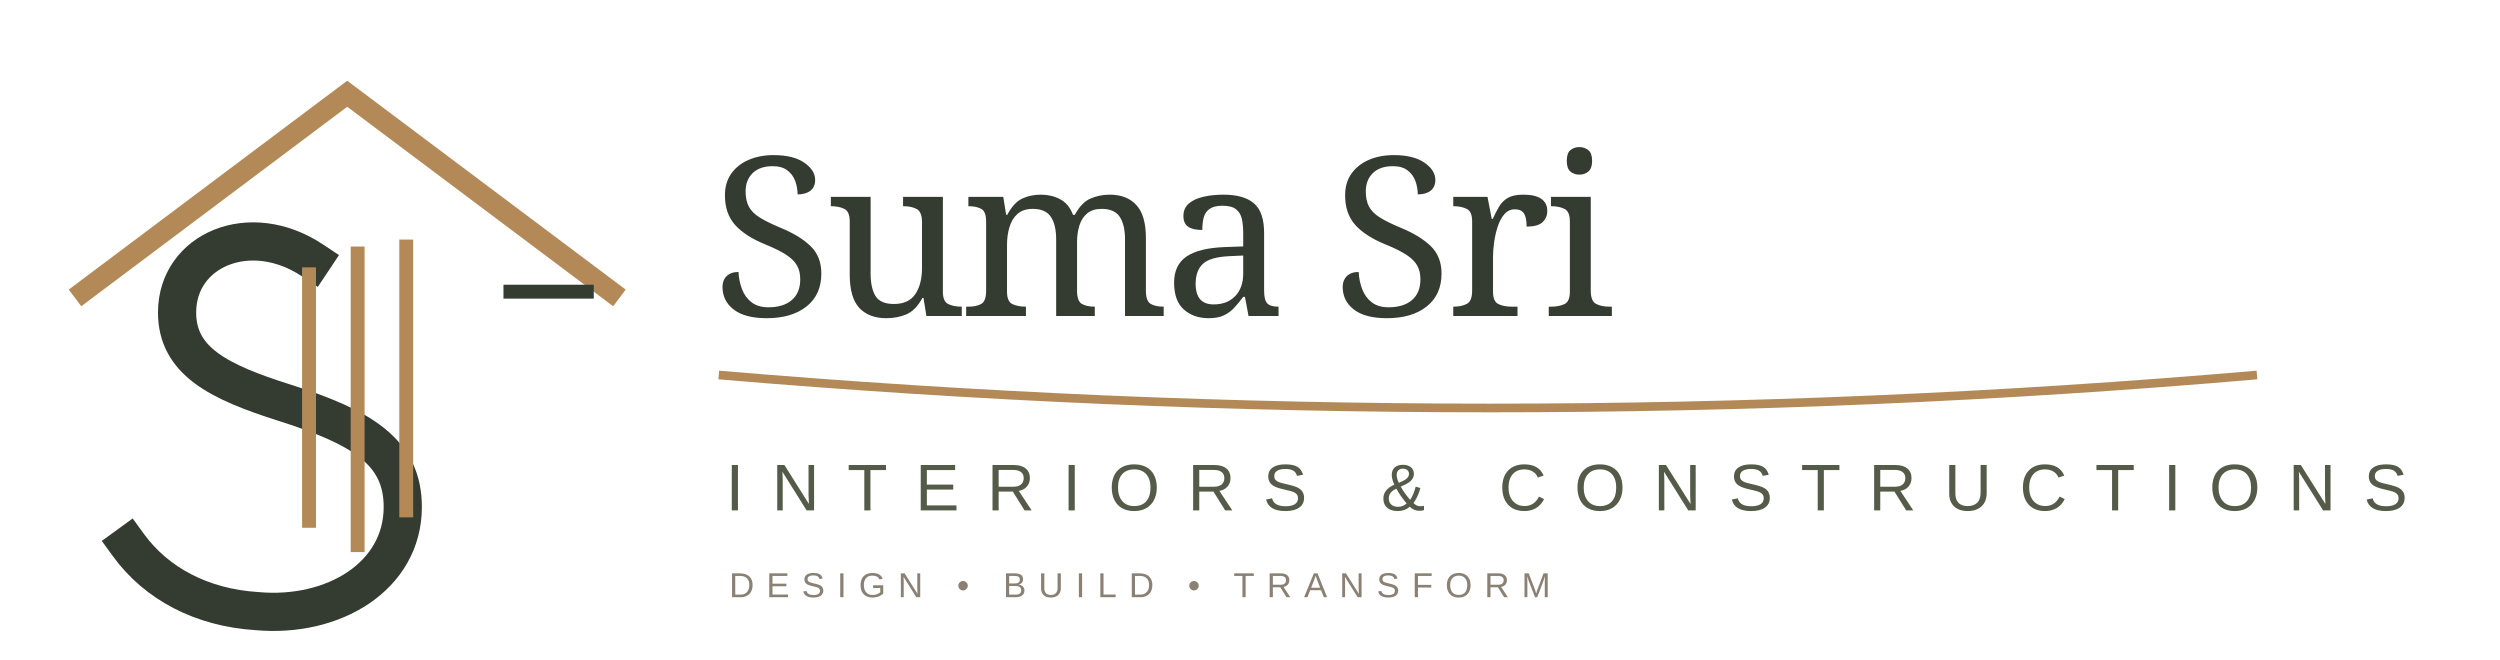
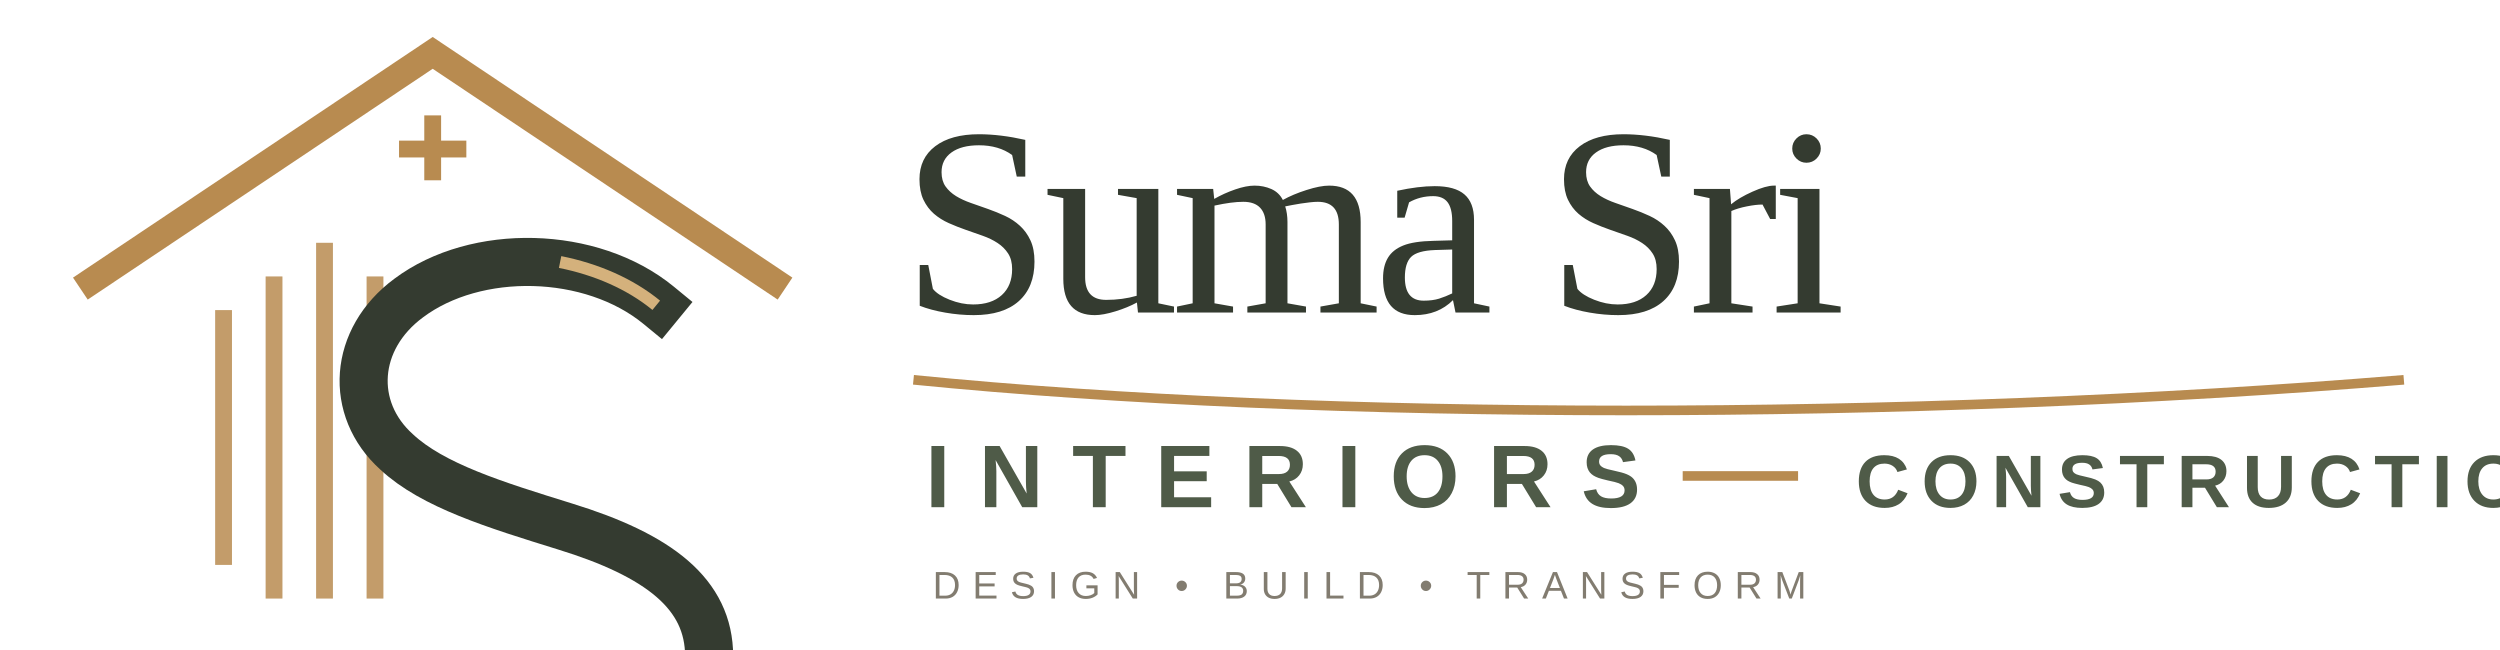
- <svg xmlns="http://www.w3.org/2000/svg" viewBox="0 0 720 190" role="img" aria-labelledby="title desc">
-   <g transform="translate(12 12)">
-     <path d="M12 72 88 15l76 57" fill="none" stroke="#b38a57" stroke-width="6" stroke-linecap="square" />
-     <path d="M78 63c-18-12-39-3-39 15 0 14 12 20 31 26 22 7 34 14 34 30 0 20-20 32-42 30-16-1-29-8-37-19" fill="none" stroke="#343b30" stroke-width="11" stroke-linecap="square" />
-     <path d="M77 65v75M91 59v88M105 57v80" stroke="#b38a57" stroke-width="4" />
-     <path d="M133 72h26" stroke="#343b30" stroke-width="4" />
+ <svg xmlns="http://www.w3.org/2000/svg" viewBox="0 0 1040 270" role="img" aria-labelledby="title desc">
+   <g transform="translate(20 14)">
+     <path d="M18 103 160 8l142 95" fill="none" stroke="#b88b50" stroke-width="11" stroke-linecap="square" stroke-linejoin="miter" />
+     <path d="M160 34v27m-14-13h28" fill="none" stroke="#b88b50" stroke-width="7" />
+     <path d="M73 115v106m21-120v134m21-148v148m21-134v134" stroke="#b88b50" stroke-width="7" opacity=".85" />
+     <path d="M254 113c-28-23-76-24-104-3-23 17-25 46-5 64 15 14 41 22 70 31 39 12 60 28 60 54 0 32-34 51-75 51-34 0-66-13-88-36" fill="none" stroke="#343b30" stroke-width="20" stroke-linecap="square" stroke-linejoin="round" />
+     <path d="M253 113c-11-9-25-15-40-18" fill="none" stroke="#d4b17c" stroke-width="5" />
  </g>
-   <text x="205" y="91" fill="#343b30" font-family="Georgia,serif" font-size="64" letter-spacing="-2">Suma Sri</text>
-   <path d="M207 108 Q430 127 650 108" fill="none" stroke="#b38a57" stroke-width="2.5" />
-   <text x="209" y="147" fill="#555b49" font-family="Arial,sans-serif" font-size="19" letter-spacing="8">INTERIORS &amp; CONSTRUCTIONS</text>
-   <text x="210" y="172" fill="#8a8174" font-family="Arial,sans-serif" font-size="10" letter-spacing="3.5">DESIGN • BUILD • TRANSFORM</text>
+   <text x="375" y="130" fill="#343b30" font-family="Georgia, 'Times New Roman', serif" font-size="112" letter-spacing="-3">Suma Sri</text>
+   <path d="M380 158c170 17 414 17 620 0" fill="none" stroke="#b88b50" stroke-width="4" />
+   <text x="385" y="211" fill="#4f5b48" font-family="Arial, Helvetica, sans-serif" font-size="37" font-weight="600" letter-spacing="12">INTERIORS</text>
+   <path d="M700 198h48" stroke="#b88b50" stroke-width="4" />
+   <text x="772" y="211" fill="#4f5b48" font-family="Arial, Helvetica, sans-serif" font-size="31" font-weight="600" letter-spacing="5">CONSTRUCTIONS</text>
+   <text x="388" y="249" fill="#827c70" font-family="Arial, Helvetica, sans-serif" font-size="16" letter-spacing="5">DESIGN  •  BUILD  •  TRANSFORM</text>
</svg>
